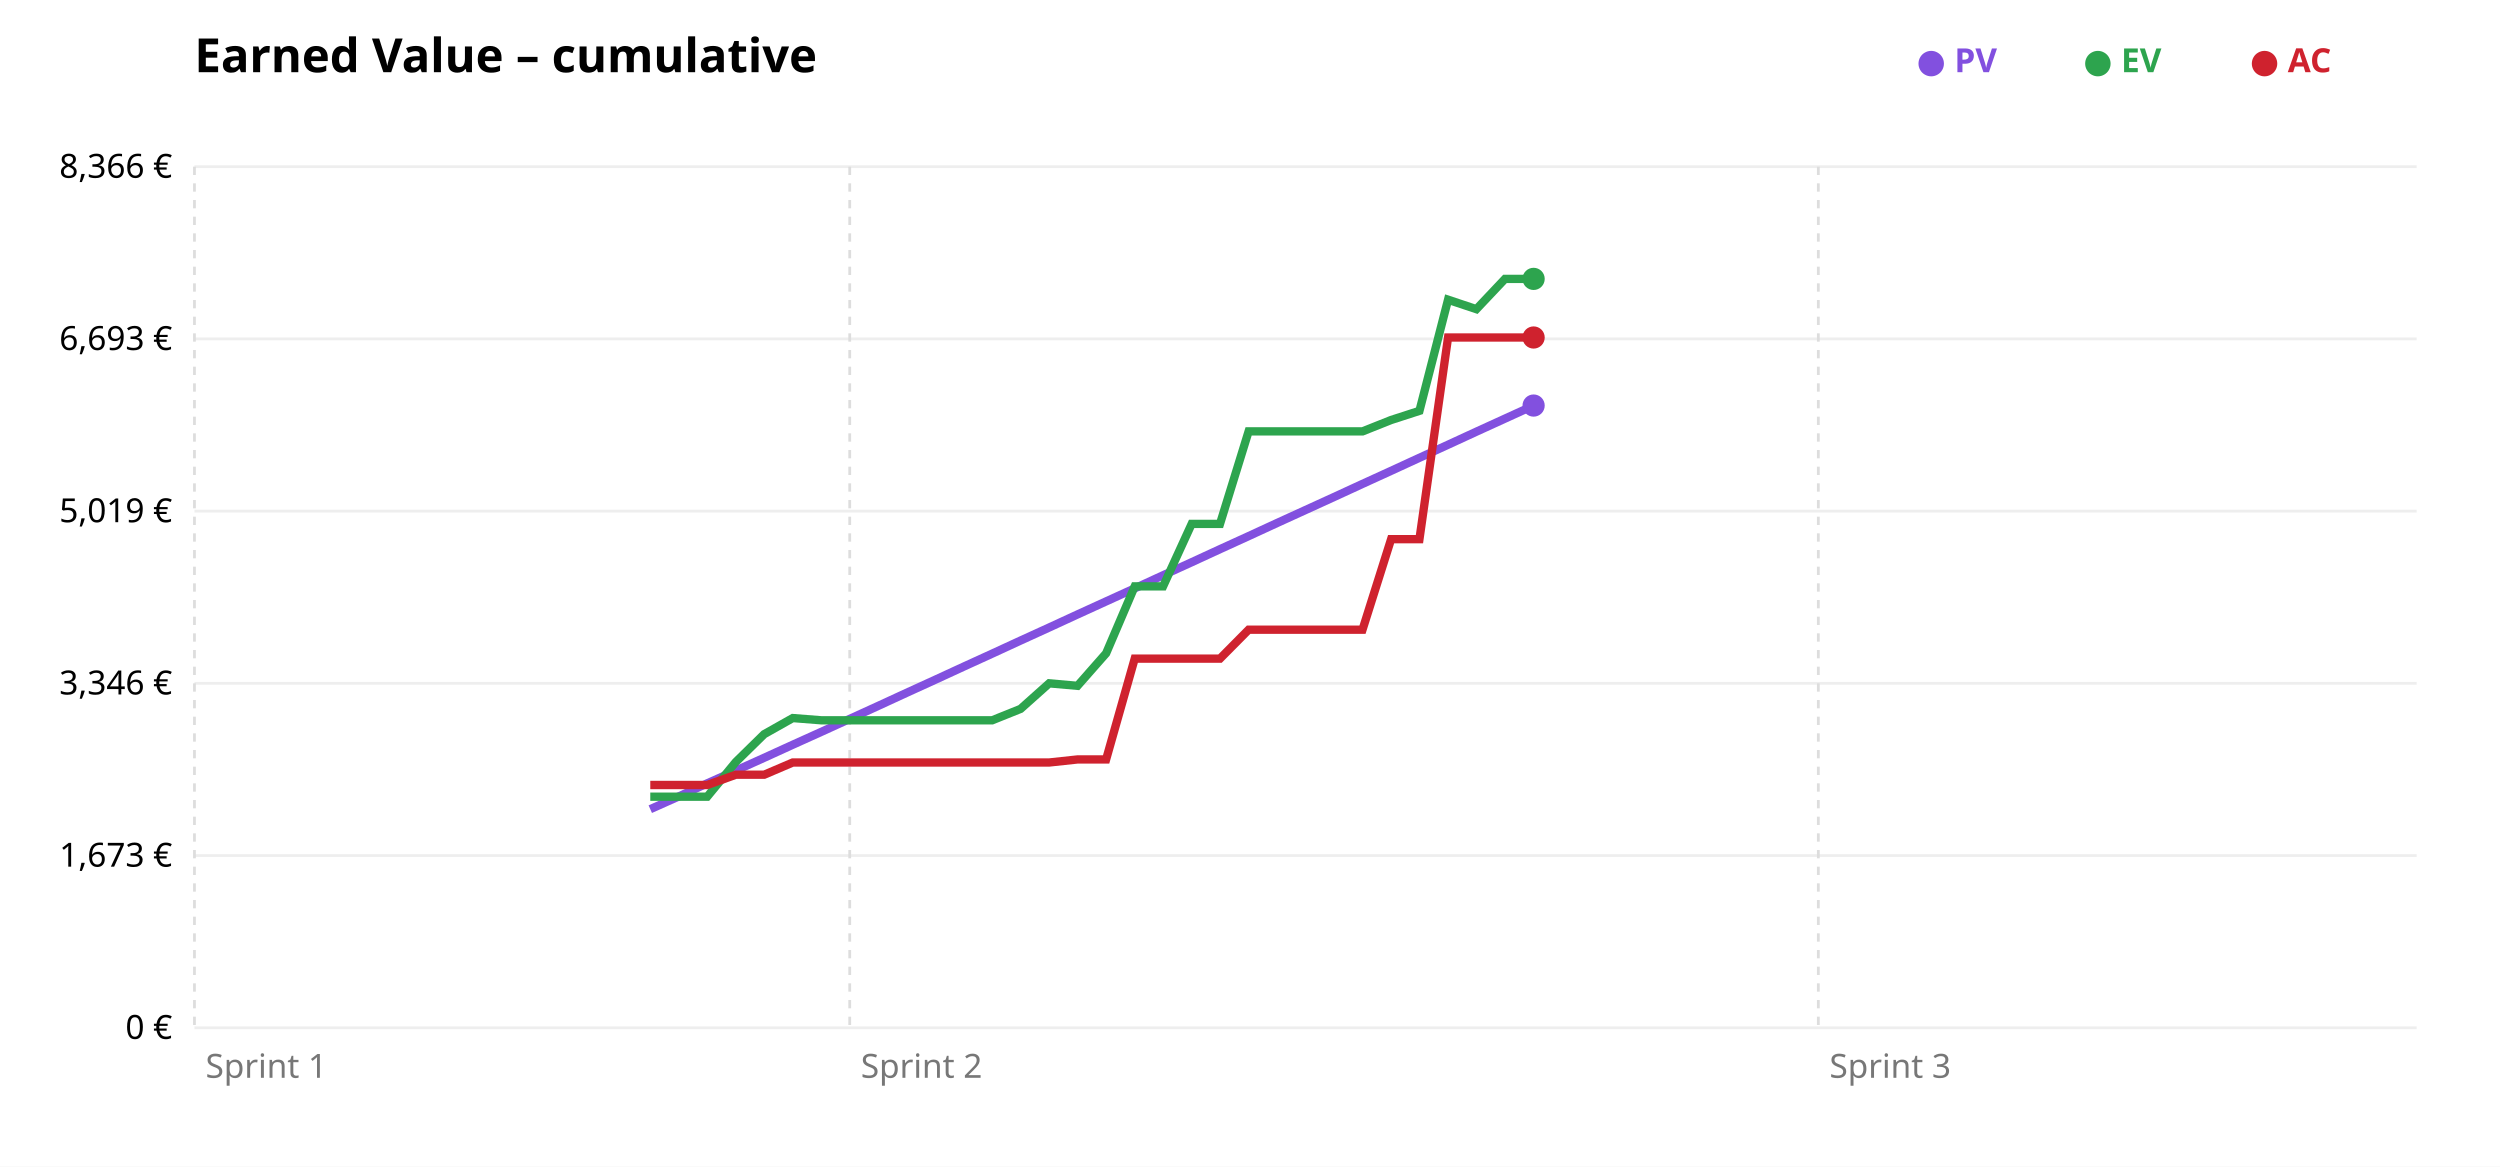
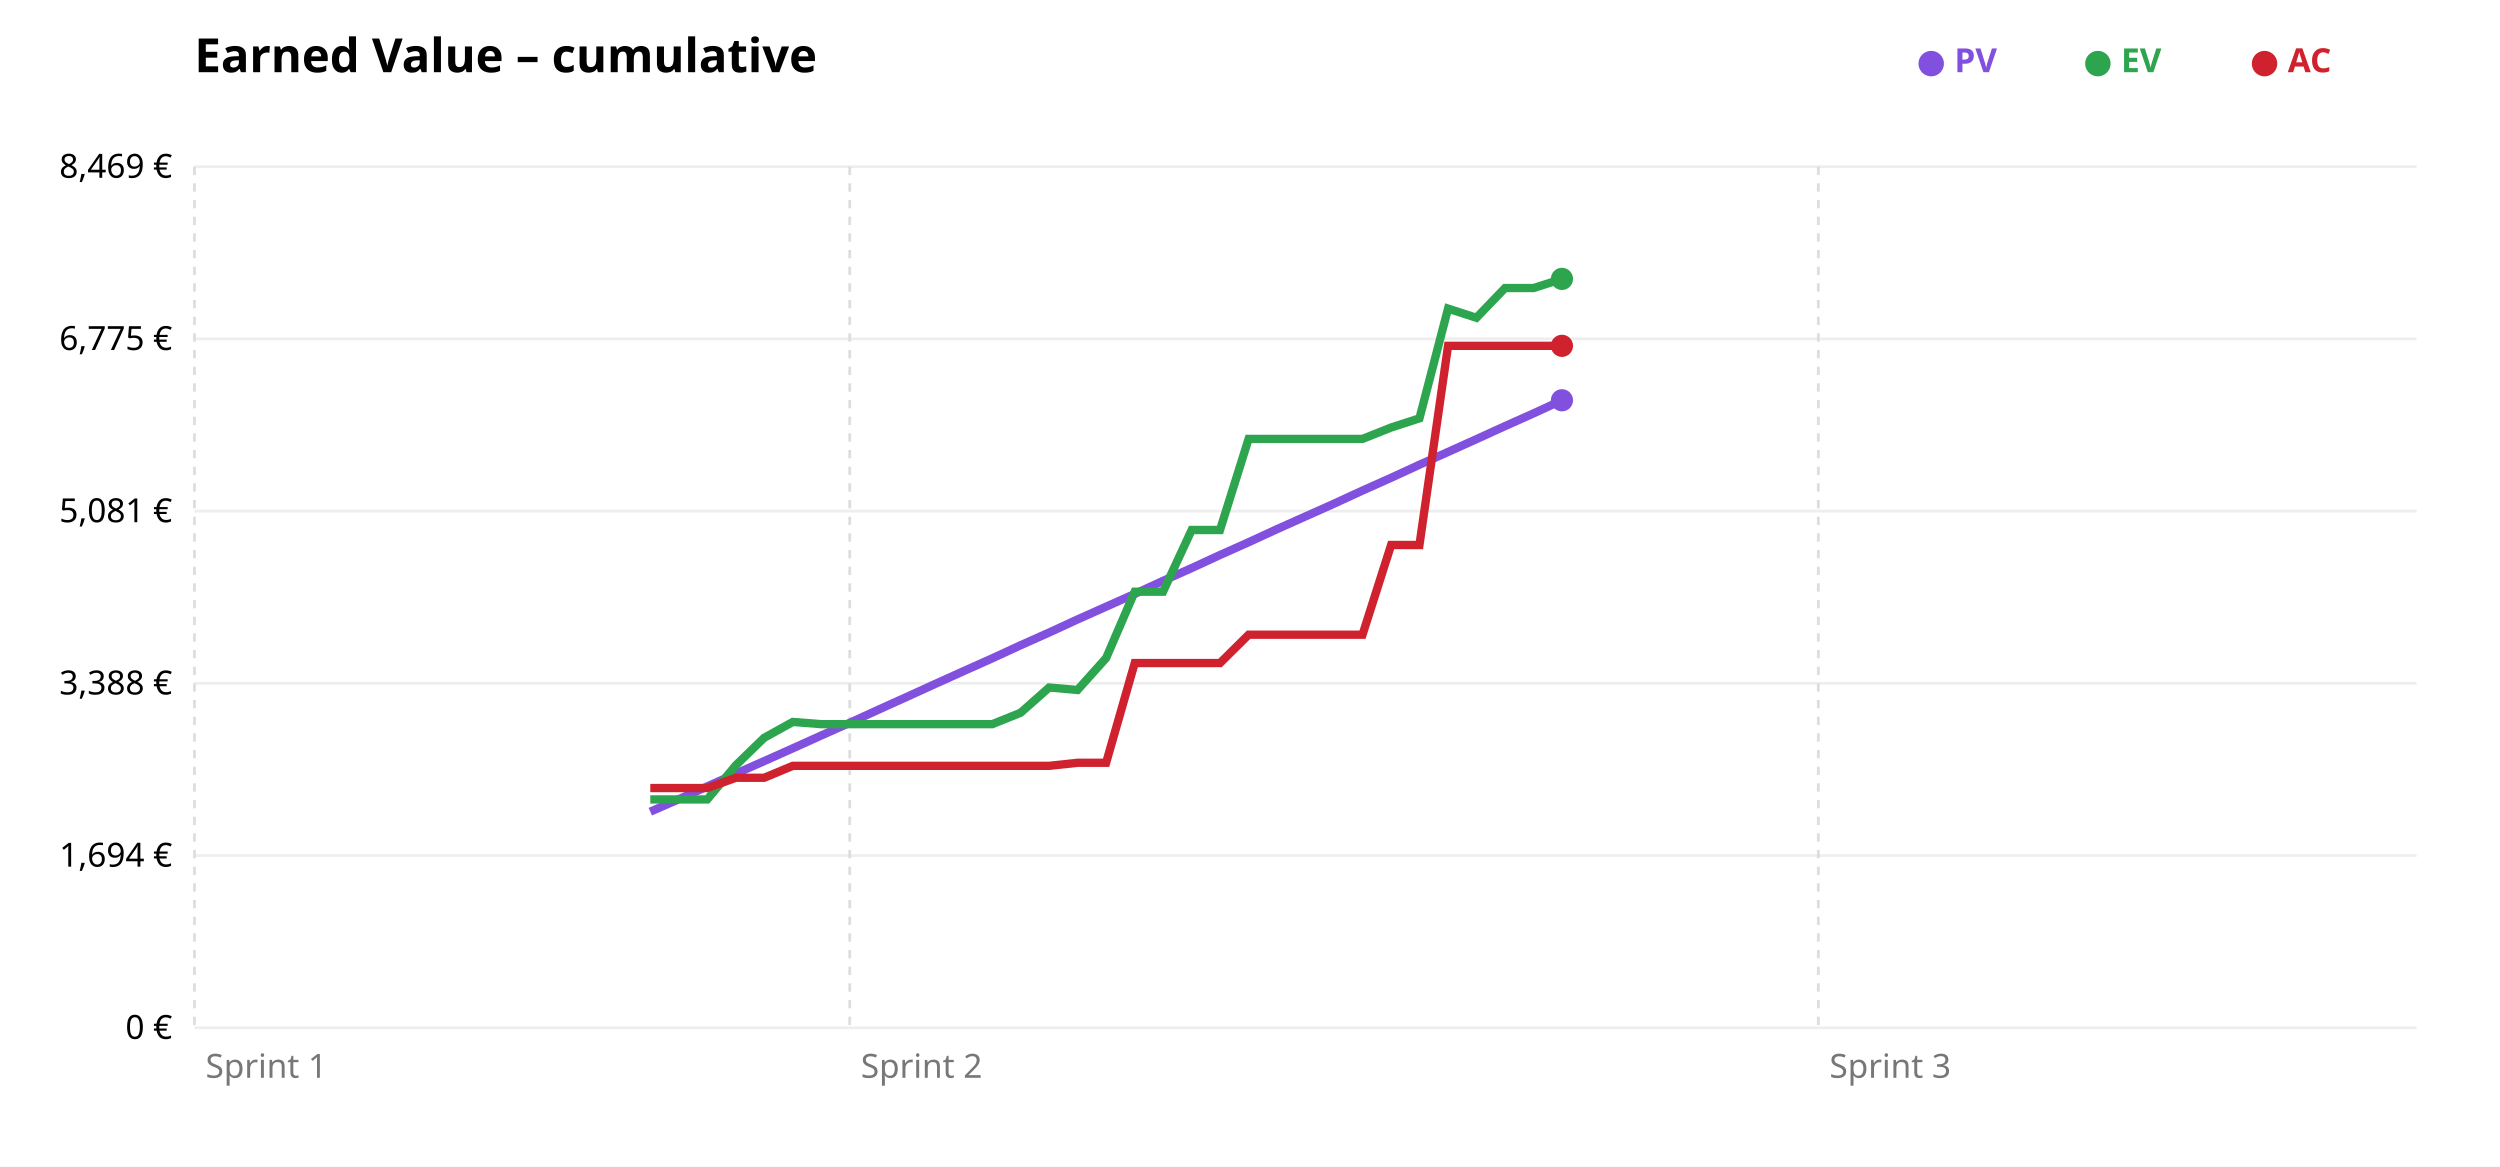
<svg xmlns="http://www.w3.org/2000/svg" width="900" height="420" font-family="sans-serif" font-size="12">
  <rect width="100%" height="100%" fill="white" />
  <text x="70" y="26" font-size="17" font-weight="bold">Earned Value – cumulative</text>
  <line x1="70" y1="370.0" x2="870" y2="370.0" stroke="#eee" />
  <text x="62" y="374.0" text-anchor="end">0 €</text>
  <line x1="70" y1="308.0" x2="870" y2="308.0" stroke="#eee" />
-   <text x="62" y="312.0" text-anchor="end">1,673 €</text>
+   <text x="62" y="312.0" text-anchor="end">1,694 €</text>
  <line x1="70" y1="246.0" x2="870" y2="246.0" stroke="#eee" />
-   <text x="62" y="250.0" text-anchor="end">3,346 €</text>
+   <text x="62" y="250.0" text-anchor="end">3,388 €</text>
  <line x1="70" y1="184.0" x2="870" y2="184.0" stroke="#eee" />
-   <text x="62" y="188.0" text-anchor="end">5,019 €</text>
+   <text x="62" y="188.0" text-anchor="end">5,081 €</text>
  <line x1="70" y1="122.0" x2="870" y2="122.0" stroke="#eee" />
-   <text x="62" y="126.0" text-anchor="end">6,693 €</text>
+   <text x="62" y="126.0" text-anchor="end">6,775 €</text>
  <line x1="70" y1="60.0" x2="870" y2="60.0" stroke="#eee" />
-   <text x="62" y="64.0" text-anchor="end">8,366 €</text>
+   <text x="62" y="64.0" text-anchor="end">8,469 €</text>
  <line x1="70.0" y1="60" x2="70.0" y2="370" stroke="#ddd" stroke-dasharray="3 3" />
  <text x="74.0" y="388" fill="#777">Sprint 1</text>
  <line x1="305.9" y1="60" x2="305.9" y2="370" stroke="#ddd" stroke-dasharray="3 3" />
  <text x="309.9" y="388" fill="#777">Sprint 2</text>
  <line x1="654.6" y1="60" x2="654.6" y2="370" stroke="#ddd" stroke-dasharray="3 3" />
  <text x="658.6" y="388" fill="#777">Sprint 3</text>
-   <polyline points="234.1,291.3 244.4,286.7 254.6,282.0 264.9,277.4 275.1,272.8 285.4,268.1 295.6,263.5 305.9,258.8 316.2,254.1 326.4,249.4 336.7,244.7 346.9,240.0 357.2,235.3 367.4,230.6 377.7,225.9 387.9,221.2 398.2,216.5 408.5,211.8 418.7,207.1 429.0,202.4 439.2,197.7 449.5,193.0 459.7,188.3 470.0,183.6 480.3,178.9 490.5,174.2 500.8,169.5 511.0,164.8 521.3,160.1 531.5,155.4 541.8,150.7 552.1,146.0" fill="none" stroke="#8250df" stroke-width="3" />
-   <circle cx="552.1" cy="146.0" r="4" fill="#8250df" />
+   <polyline points="234.1,292.2 244.4,287.7 254.6,283.1 264.9,278.5 275.1,274.0 285.4,269.4 295.6,264.8 305.9,260.2 316.2,255.5 326.4,250.9 336.7,246.2 346.9,241.6 357.2,237.0 367.4,232.3 377.7,227.7 387.9,223.0 398.2,218.4 408.5,213.8 418.7,209.1 429.0,204.5 439.2,199.8 449.5,195.2 459.7,190.5 470.0,185.9 480.3,181.3 490.5,176.6 500.8,172.0 511.0,167.3 521.3,162.7 531.5,158.1 541.8,153.4 552.1,148.8 562.3,144.1" fill="none" stroke="#8250df" stroke-width="3" />
+   <circle cx="562.3" cy="144.1" r="4" fill="#8250df" />
  <text x="690" y="26" fill="#8250df" font-weight="bold">● PV</text>
-   <polyline points="234.1,286.8 244.4,286.8 254.6,286.8 264.9,274.3 275.1,264.3 285.4,258.5 295.6,259.3 305.9,259.3 316.2,259.3 326.4,259.3 336.7,259.3 346.9,259.3 357.2,259.3 367.4,255.2 377.7,246.0 387.9,246.9 398.2,235.2 408.5,211.1 418.7,211.1 429.0,188.6 439.2,188.6 449.5,155.3 459.7,155.3 470.0,155.3 480.3,155.3 490.5,155.3 500.8,151.2 511.0,147.9 521.3,107.9 531.5,111.3 541.8,100.4 552.1,100.4" fill="none" stroke="#2da44e" stroke-width="3" />
-   <circle cx="552.1" cy="100.4" r="4" fill="#2da44e" />
+   <polyline points="234.1,287.8 244.4,287.8 254.6,287.8 264.9,275.5 275.1,265.6 285.4,259.9 295.6,260.7 305.9,260.7 316.2,260.7 326.4,260.7 336.7,260.7 346.9,260.7 357.2,260.7 367.4,256.6 377.7,247.5 387.9,248.4 398.2,236.9 408.5,213.0 418.7,213.0 429.0,190.8 439.2,190.8 449.5,158.0 459.7,158.0 470.0,158.0 480.3,158.0 490.5,158.0 500.8,153.9 511.0,150.6 521.3,111.1 531.5,114.4 541.8,103.7 552.1,103.7 562.3,100.4" fill="none" stroke="#2da44e" stroke-width="3" />
+   <circle cx="562.3" cy="100.4" r="4" fill="#2da44e" />
  <text x="750" y="26" fill="#2da44e" font-weight="bold">● EV</text>
-   <polyline points="234.1,282.6 244.4,282.6 254.6,282.6 264.9,278.9 275.1,278.9 285.4,274.5 295.6,274.5 305.9,274.5 316.2,274.5 326.4,274.5 336.7,274.5 346.9,274.5 357.2,274.5 367.4,274.5 377.7,274.5 387.9,273.4 398.2,273.4 408.5,237.1 418.7,237.1 429.0,237.1 439.2,237.1 449.5,226.7 459.7,226.7 470.0,226.7 480.3,226.7 490.5,226.7 500.8,194.1 511.0,194.1 521.3,121.5 531.5,121.5 541.8,121.5 552.1,121.5" fill="none" stroke="#cf222e" stroke-width="3" />
-   <circle cx="552.1" cy="121.5" r="4" fill="#cf222e" />
+   <polyline points="234.1,283.7 244.4,283.7 254.6,283.7 264.9,280.0 275.1,280.0 285.4,275.7 295.6,275.7 305.9,275.7 316.2,275.7 326.4,275.7 336.7,275.7 346.9,275.7 357.2,275.7 367.4,275.7 377.7,275.7 387.9,274.6 398.2,274.6 408.5,238.7 418.7,238.7 429.0,238.7 439.2,238.7 449.5,228.5 459.7,228.5 470.0,228.5 480.3,228.5 490.5,228.5 500.8,196.2 511.0,196.2 521.3,124.5 531.5,124.5 541.8,124.5 552.1,124.5 562.3,124.5" fill="none" stroke="#cf222e" stroke-width="3" />
+   <circle cx="562.3" cy="124.5" r="4" fill="#cf222e" />
  <text x="810" y="26" fill="#cf222e" font-weight="bold">● AC</text>
</svg>
